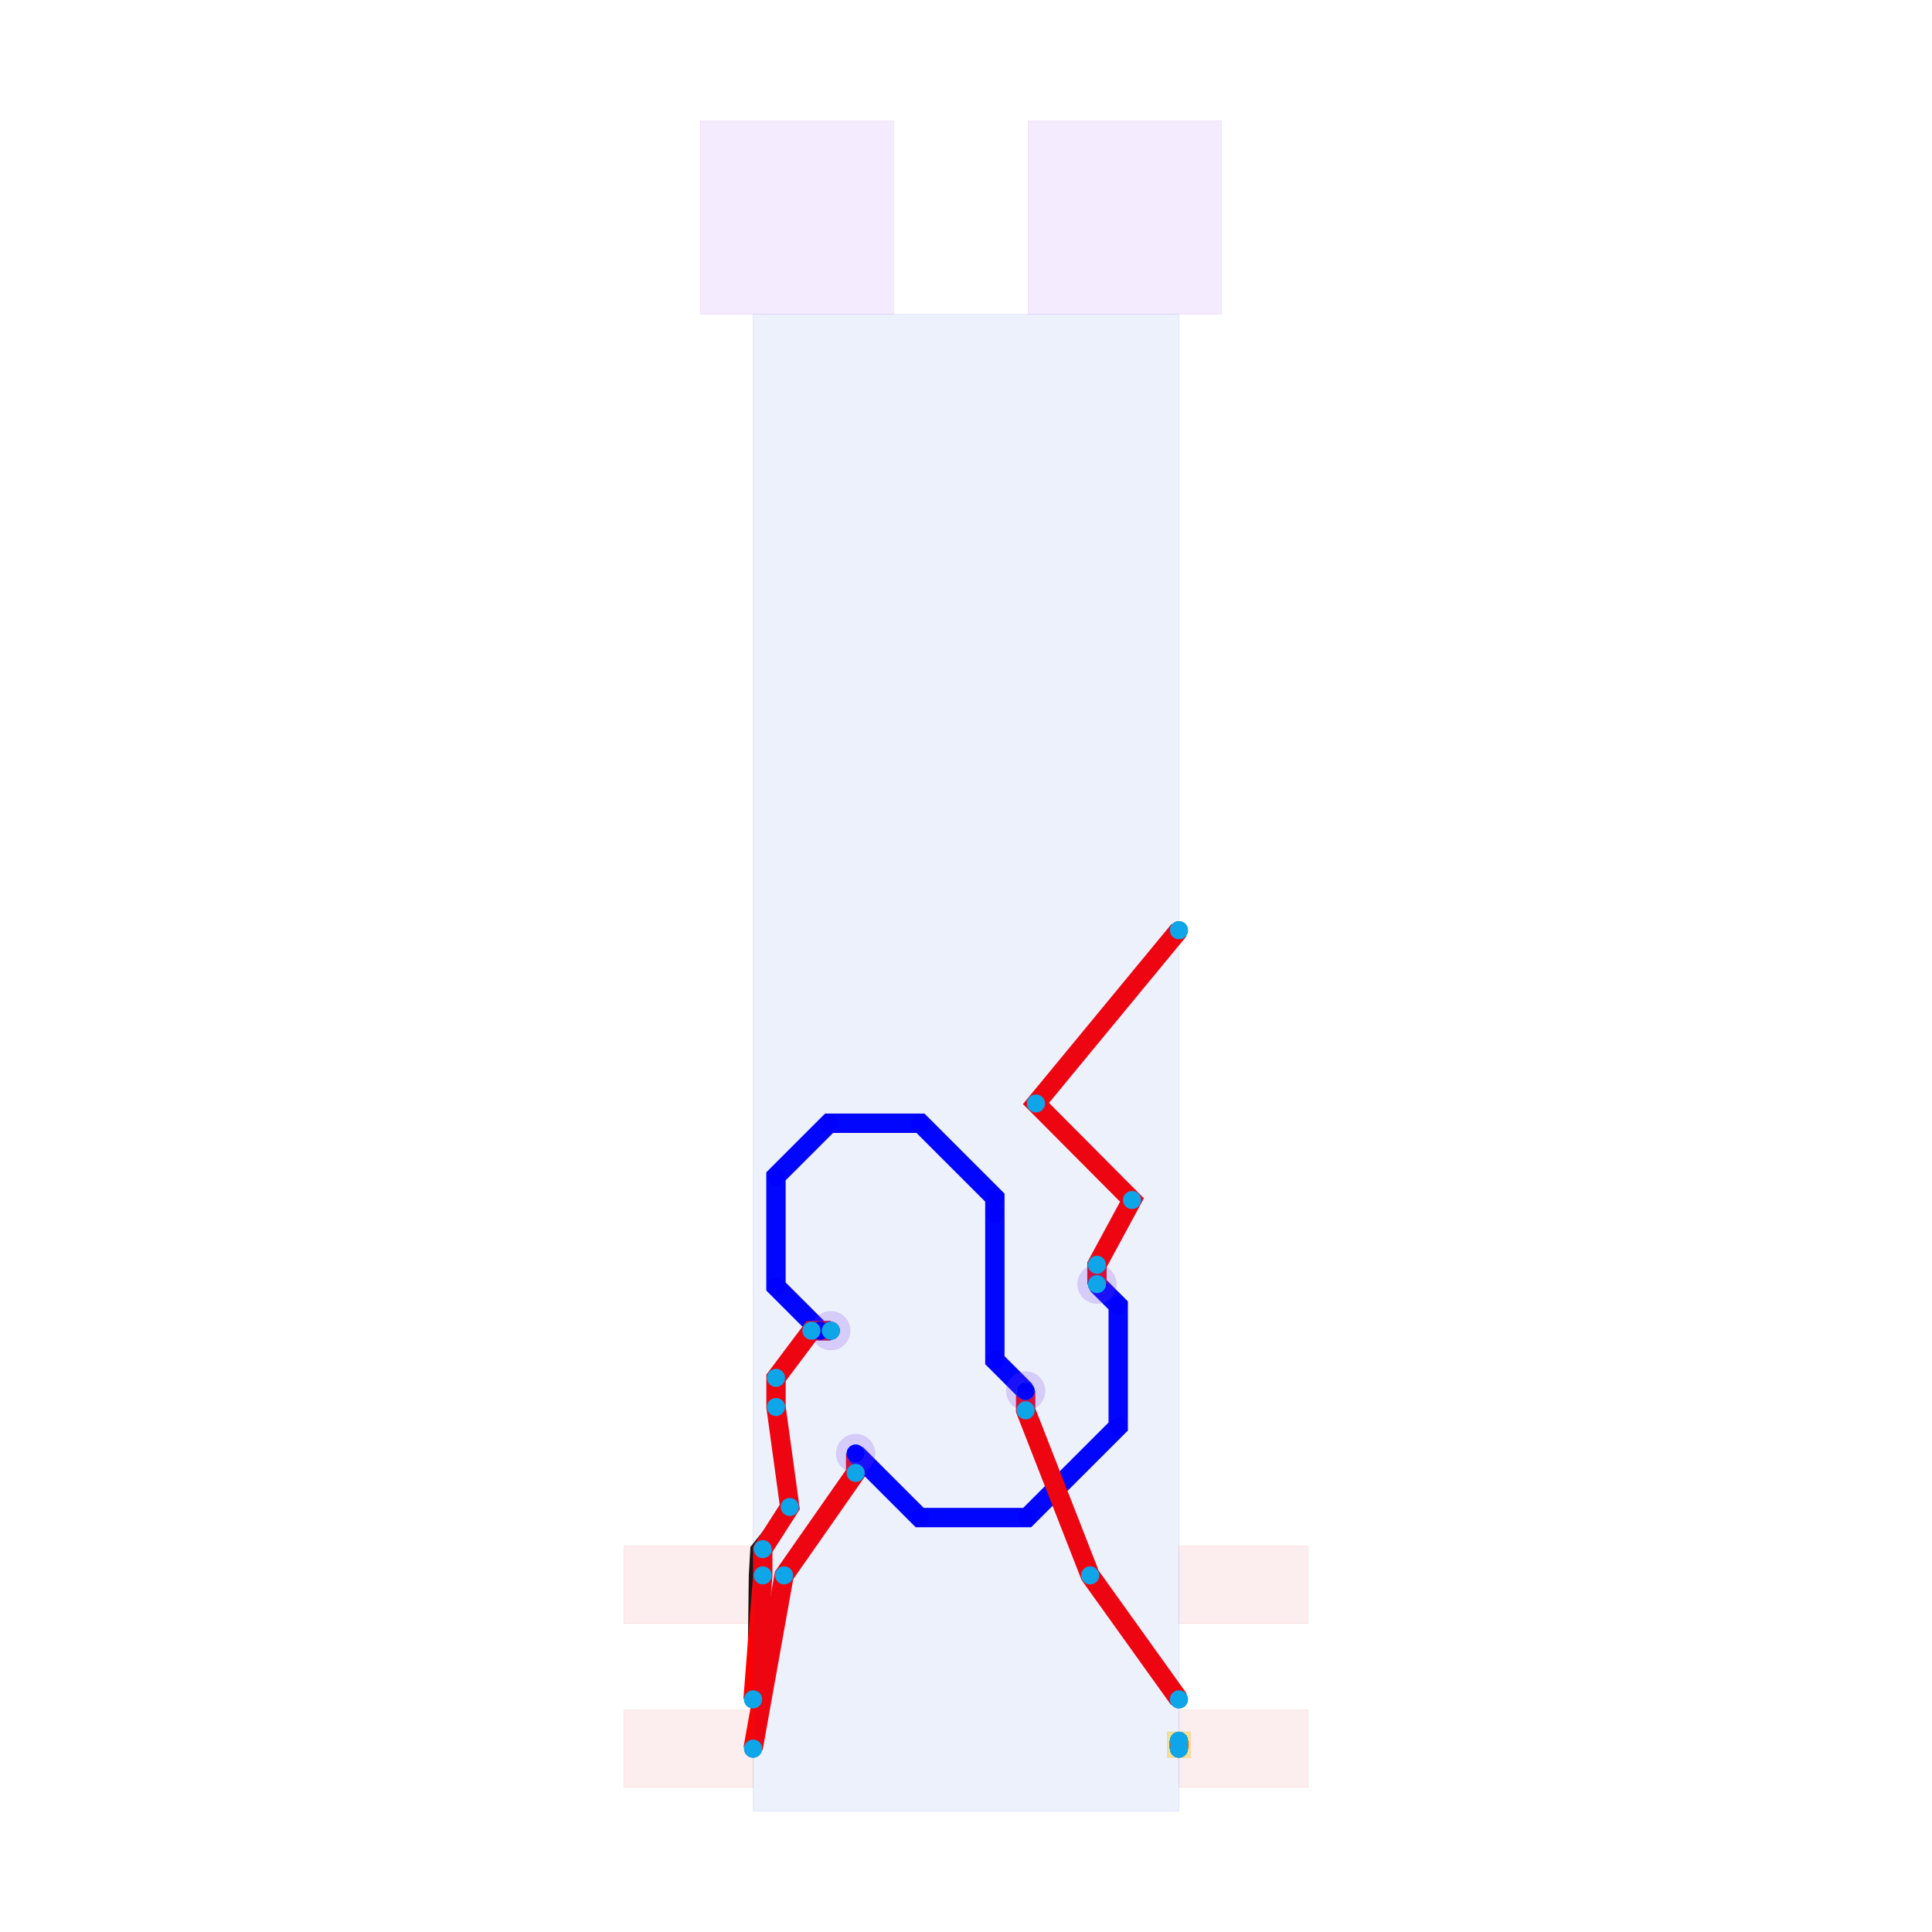
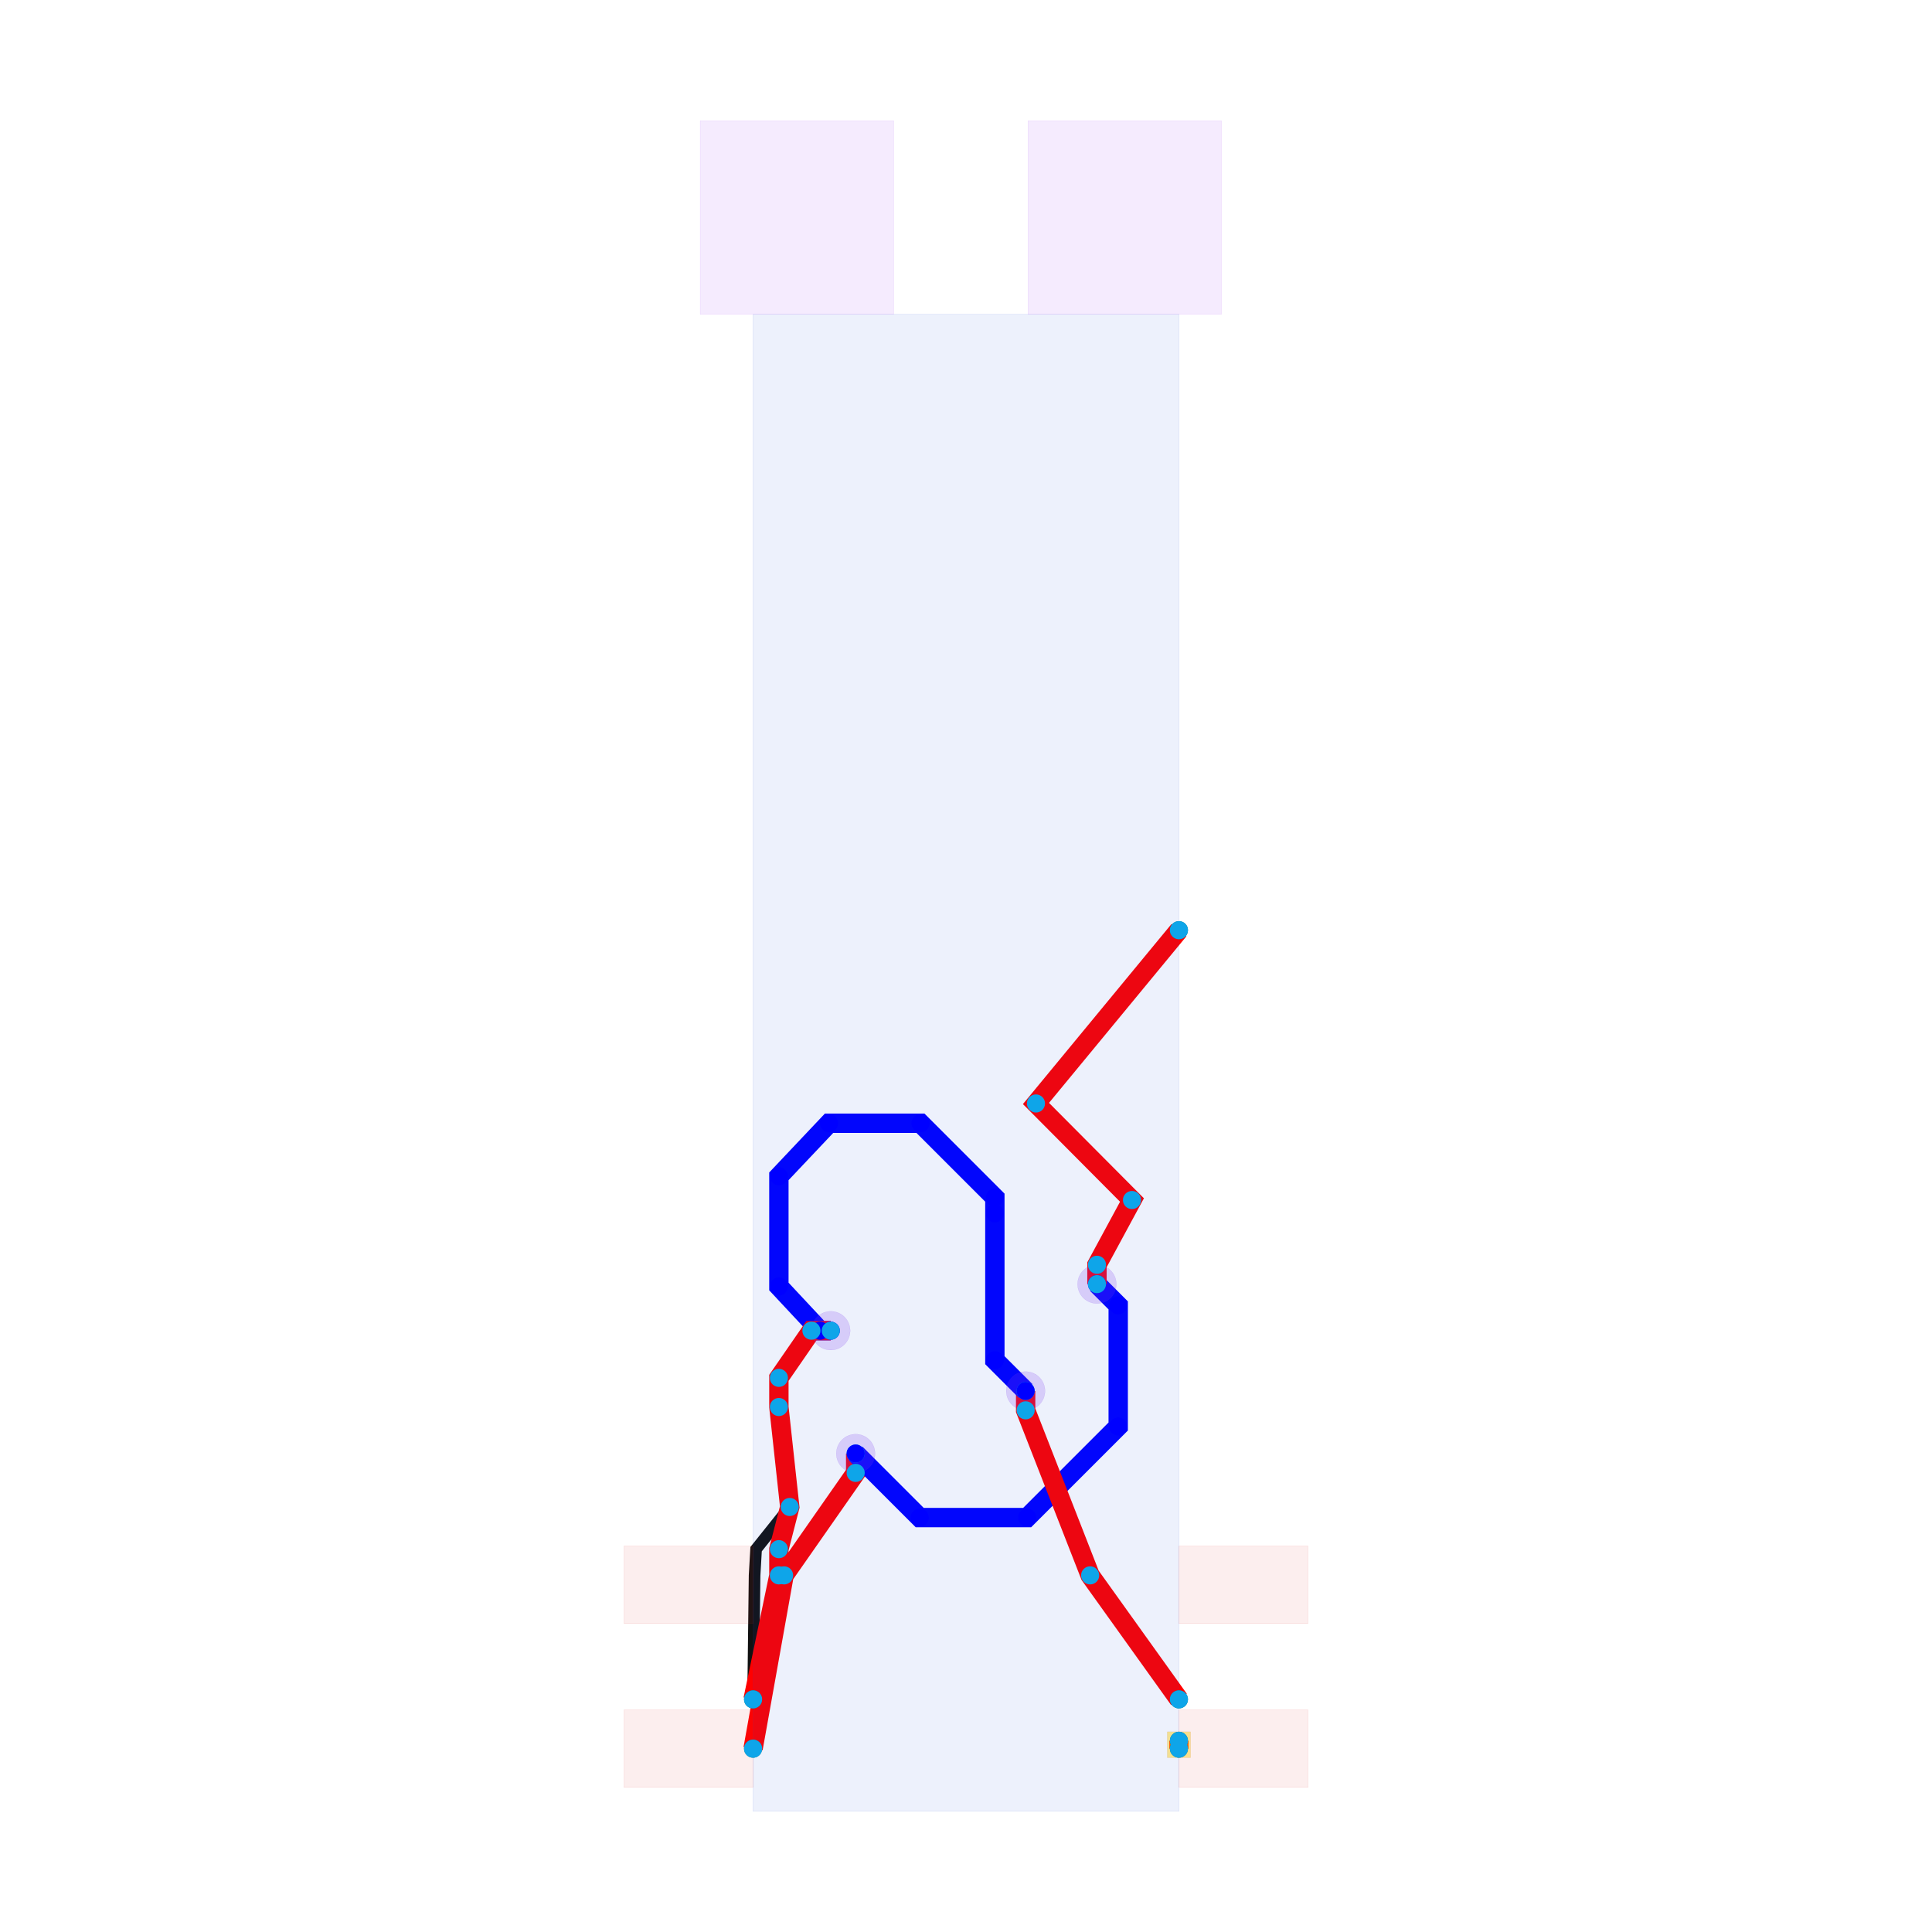
<svg xmlns="http://www.w3.org/2000/svg" width="640" height="640" viewBox="0 0 640 640">
  <rect width="100%" height="100%" fill="white" />
  <g>
    <polyline data-points="-22.1,6.945999999999999 -22.1,6.885" data-type="line" data-label="original:source_net_22_mst1" points="390.534,576.66 390.534,579.267" fill="none" stroke="#111111" stroke-width="3.847" />
  </g>
  <g>
    <polyline data-points="-25.4,6.885 -25.159678666666665,8.227865999999999 -24.604951,9.021963999999999 -24.604951,9.171964" data-type="line" data-label="original:source_net_8_mst2" points="249.466,579.267 259.739,521.862 283.452,487.916 283.452,481.504" fill="none" stroke="#111111" stroke-width="3.847" />
  </g>
  <g>
    <polyline data-points="-24.604951,9.171964 -24.604951,9.171964 -24.108639,8.675652 -23.276166,8.675652 -22.570486,9.381331999999999 -22.570486,10.319981999999998 -22.735174,10.484669999999998" data-type="line" data-label="original:source_net_8_mst2" points="283.452,481.504 283.452,481.504 304.669,502.72 340.255,502.72 370.422,472.554 370.422,432.428 363.382,425.388" fill="none" stroke="#111111" stroke-width="3.847" />
  </g>
  <g>
    <polyline data-points="-22.735174,10.484669999999998 -22.735174,10.484669999999998 -22.735174,10.634669999999998 -22.46373275,11.136552199999999 -23.207815833333335,11.884633999999998 -22.1,13.2275" data-type="line" data-label="original:source_net_8_mst2" points="363.382,425.388 363.382,425.388 363.382,418.976 374.985,397.521 343.177,365.542 390.534,308.137" fill="none" stroke="#111111" stroke-width="3.847" />
  </g>
  <g>
    <polyline data-points="-22.1,7.2669999999999995 -22.788034250000003,8.227865999999999 -23.287796,9.506799999999998 -23.287796,9.656799999999999" data-type="line" data-label="original:source_net_0" points="390.534,562.937 361.122,521.862 339.758,467.19 339.758,460.778" fill="none" stroke="#111111" stroke-width="3.847" />
  </g>
  <g>
    <polyline data-points="-23.287796,9.656799999999999 -23.287796,9.656799999999999 -23.52637,9.895373999999999 -23.52637,11.033787999999998 -23.52637,11.155012999999999 -24.102777,11.731419999999998 -24.811369,11.731419999999998 -25.222591,11.320197999999998 -25.222591,10.466365999999999 -24.880181,10.123955999999998 -24.797736,10.123955999999998" data-type="line" data-label="original:source_net_0" points="339.758,460.778 339.758,460.778 329.56,450.579 329.56,401.914 329.56,396.732 304.919,372.092 274.629,372.092 257.05,389.671 257.05,426.171 271.687,440.808 275.211,440.808" fill="none" stroke="#111111" stroke-width="3.847" />
  </g>
  <g>
    <polyline data-points="-24.797736,10.123955999999998 -24.797736,10.123955999999998 -24.947736,10.123956 -25.222219250000002,9.758369857837744 -25.22221975,9.532466099999999 -25.11575275,8.757753399999999 -25.3765525,8.431019777777777 -25.388276249999997,8.227865999999999 -25.4,7.2669999999999995" data-type="line" data-label="original:source_net_0" points="275.211,440.808 275.211,440.808 268.799,440.808 257.065,456.436 257.065,466.093 261.617,499.211 250.468,513.178 249.967,521.862 249.466,562.937" fill="none" stroke="#111111" stroke-width="3.847" />
  </g>
  <g>
    <polyline data-points="-22.1,6.945999999999999 -22.1,6.885" data-type="line" data-label="source_net_22_mst1" points="390.534,576.66 390.534,579.267" fill="none" stroke="#FF0000" stroke-width="6.412" />
  </g>
  <g>
    <polyline data-points="-25.4,6.885 -25.159678666666665,8.227865999999999 -24.604951,9.021963999999999 -24.604951,9.171964" data-type="line" data-label="source_net_8_mst2" points="249.466,579.267 259.739,521.862 283.452,487.916 283.452,481.504" fill="none" stroke="#FF0000" stroke-width="6.412" />
  </g>
  <g>
    <polyline data-points="-24.604951,9.171964 -24.604951,9.171964 -24.108639,8.675652 -23.276166,8.675652 -22.570486,9.381331999999999 -22.570486,10.319981999999998 -22.735174,10.484669999999998" data-type="line" data-label="source_net_8_mst2" points="283.452,481.504 283.452,481.504 304.669,502.72 340.255,502.72 370.422,472.554 370.422,432.428 363.382,425.388" fill="none" stroke="#0000FF" stroke-width="6.412" />
  </g>
  <g>
    <polyline data-points="-22.735174,10.484669999999998 -22.735174,10.484669999999998 -22.735174,10.634669999999998 -22.46373275,11.136552199999999 -23.207815833333335,11.884633999999998 -22.1,13.2275" data-type="line" data-label="source_net_8_mst2" points="363.382,425.388 363.382,425.388 363.382,418.976 374.985,397.521 343.177,365.542 390.534,308.137" fill="none" stroke="#FF0000" stroke-width="6.412" />
  </g>
  <g>
    <polyline data-points="-22.1,7.2669999999999995 -22.788034250000003,8.227865999999999 -23.287796,9.506799999999998 -23.287796,9.656799999999999" data-type="line" data-label="source_net_0" points="390.534,562.937 361.122,521.862 339.758,467.19 339.758,460.778" fill="none" stroke="#FF0000" stroke-width="6.412" />
  </g>
  <g>
-     <polyline data-points="-23.287796,9.656799999999999 -23.287796,9.656799999999999 -23.52637,9.895373999999999 -23.52637,11.033787999999998 -23.52637,11.155012999999999 -24.102777,11.731419999999998 -24.811369,11.731419999999998 -25.222591,11.320197999999998 -25.222591,10.466365999999999 -24.880181,10.123955999999998 -24.797736,10.123955999999998" data-type="line" data-label="source_net_0" points="339.758,460.778 339.758,460.778 329.56,450.579 329.56,401.914 329.56,396.732 304.919,372.092 274.629,372.092 257.05,389.671 257.05,426.171 271.687,440.808 275.211,440.808" fill="none" stroke="#0000FF" stroke-width="6.412" />
-   </g>
-   <g>
-     <polyline data-points="-24.797736,10.123955999999998 -24.797736,10.123955999999998 -24.947736,10.123956 -25.222219250000002,9.758369857837744 -25.22221975,9.532466099999999 -25.11575275,8.757753399999999 -25.325,8.431019777777777 -25.325,8.227865999999999 -25.4,7.2669999999999995" data-type="line" data-label="source_net_0" points="275.211,440.808 275.211,440.808 268.799,440.808 257.065,456.436 257.065,466.093 261.617,499.211 252.672,513.178 252.672,521.862 249.466,562.937" fill="none" stroke="#FF0000" stroke-width="6.412" />
+     <polyline data-points="-23.287796,9.656799999999999 -23.287796,9.656799999999999 -23.52637,9.895373999999999 -23.52637,11.033787999999998 -23.52637,11.155012999999999 -24.102777,11.731419999999998 -24.811369,11.731419999999998 -25.2,11.320197999999998 -25.2,10.466365999999999 -24.880181,10.123955999999998 -24.797736,10.123955999999998" data-type="line" data-label="source_net_0" points="339.758,460.778 339.758,460.778 329.56,450.579 329.56,401.914 329.56,396.732 304.919,372.092 274.629,372.092 258.015,389.671 258.015,426.171 271.687,440.808 275.211,440.808" fill="none" stroke="#0000FF" stroke-width="6.412" />
+   </g>
+   <g>
+     <polyline data-points="-24.797736,10.123955999999998 -24.797736,10.123955999999998 -24.947736,10.123956 -25.2,9.758369857837744 -25.2,9.532466099999999 -25.11575275,8.757753399999999 -25.2,8.431019777777777 -25.2,8.227865999999999 -25.4,7.2669999999999995" data-type="line" data-label="source_net_0" points="275.211,440.808 275.211,440.808 268.799,440.808 258.015,456.436 258.015,466.093 261.617,499.211 258.015,513.178 258.015,521.862 249.466,562.937" fill="none" stroke="#FF0000" stroke-width="6.412" />
  </g>
  <g>
    <rect data-type="rect" data-label="cmn_7" data-x="-23.75" data-y="12.2" x="249.466" y="104.122" width="141.069" height="495.878" fill="rgba(29, 78, 216, 0.08)" stroke="#1d4ed8" stroke-width="0.023" />
  </g>
  <g>
    <rect data-type="rect" data-label="obstacle:rect:0" data-x="-21.6" data-y="8.155" x="390.534" y="512.153" width="42.748" height="25.649" fill="rgba(220, 38, 38, 0.08)" stroke="#dc2626" stroke-width="0.023" />
  </g>
  <g>
    <rect data-type="rect" data-label="obstacle:rect:1" data-x="-21.6" data-y="6.885" x="390.534" y="566.443" width="42.748" height="25.649" fill="rgba(220, 38, 38, 0.08)" stroke="#dc2626" stroke-width="0.023" />
  </g>
  <g>
    <rect data-type="rect" data-label="obstacle:rect:2" data-x="-25.9" data-y="8.155" x="206.718" y="512.153" width="42.748" height="25.649" fill="rgba(220, 38, 38, 0.08)" stroke="#dc2626" stroke-width="0.023" />
  </g>
  <g>
    <rect data-type="rect" data-label="obstacle:rect:3" data-x="-25.9" data-y="6.885" x="206.718" y="566.443" width="42.748" height="25.649" fill="rgba(220, 38, 38, 0.08)" stroke="#dc2626" stroke-width="0.023" />
  </g>
  <g>
    <rect data-type="rect" data-label="obstacle:oval:4" data-x="-25.06" data-y="18.75" x="231.939" y="40" width="64.122" height="64.122" fill="rgba(168, 85, 247, 0.12)" stroke="#a855f7" stroke-width="0.023" />
  </g>
  <g>
    <rect data-type="rect" data-label="obstacle:oval:5" data-x="-22.52" data-y="18.75" x="340.519" y="40" width="64.122" height="64.122" fill="rgba(168, 85, 247, 0.12)" stroke="#a855f7" stroke-width="0.023" />
  </g>
  <g>
    <rect data-type="rect" data-label="boundry-violation:0:0" data-x="-22.1" data-y="6.9155" x="386.687" y="573.689" width="7.695" height="8.55" fill="rgba(250, 204, 21, 0.45)" stroke="#b45309" stroke-width="0.023" />
  </g>
  <circle data-type="circle" data-label="" data-x="-24.604951" data-y="9.171964" cx="283.452" cy="481.504" r="6.412" fill="rgba(124, 58, 237, 0.2)" stroke="#7c3aed" stroke-width="0.023" />
  <circle data-type="circle" data-label="" data-x="-22.735174" data-y="10.484669999999998" cx="363.382" cy="425.388" r="6.412" fill="rgba(124, 58, 237, 0.2)" stroke="#7c3aed" stroke-width="0.023" />
  <circle data-type="circle" data-label="" data-x="-23.287796" data-y="9.656799999999999" cx="339.758" cy="460.778" r="6.412" fill="rgba(124, 58, 237, 0.2)" stroke="#7c3aed" stroke-width="0.023" />
  <circle data-type="circle" data-label="" data-x="-24.797736" data-y="10.123955999999998" cx="275.211" cy="440.808" r="6.412" fill="rgba(124, 58, 237, 0.2)" stroke="#7c3aed" stroke-width="0.023" />
  <g>
    <circle data-type="point" data-label="source_net_22_mst1" data-x="-22.1" data-y="6.945999999999999" cx="390.534" cy="576.66" r="3" fill="#0f766e" />
  </g>
  <g>
    <circle data-type="point" data-label="source_net_22_mst1" data-x="-22.1" data-y="6.885" cx="390.534" cy="579.267" r="3" fill="#0f766e" />
  </g>
  <g>
    <circle data-type="point" data-label="source_net_0" data-x="-22.1" data-y="7.2669999999999995" cx="390.534" cy="562.937" r="3" fill="#0f766e" />
  </g>
  <g>
    <circle data-type="point" data-label="source_net_0" data-x="-25.4" data-y="7.2669999999999995" cx="249.466" cy="562.937" r="3" fill="#0f766e" />
  </g>
  <g>
    <circle data-type="point" data-label="source_net_8_mst2" data-x="-25.4" data-y="6.885" cx="249.466" cy="579.267" r="3" fill="#0f766e" />
  </g>
  <g>
    <circle data-type="point" data-label="source_net_8_mst2" data-x="-22.1" data-y="13.2275" cx="390.534" cy="308.137" r="3" fill="#0f766e" />
  </g>
  <g>
    <circle data-type="point" data-label="" data-x="-22.1" data-y="6.945999999999999" cx="390.534" cy="576.66" r="3" fill="#0ea5e9" />
  </g>
  <g>
    <circle data-type="point" data-label="" data-x="-22.1" data-y="6.885" cx="390.534" cy="579.267" r="3" fill="#0ea5e9" />
  </g>
  <g>
    <circle data-type="point" data-label="" data-x="-25.4" data-y="6.885" cx="249.466" cy="579.267" r="3" fill="#0ea5e9" />
  </g>
  <g>
    <circle data-type="point" data-label="" data-x="-25.159678666666665" data-y="8.227865999999999" cx="259.739" cy="521.862" r="3" fill="#0ea5e9" />
  </g>
  <g>
    <circle data-type="point" data-label="" data-x="-24.604951" data-y="9.021963999999999" cx="283.452" cy="487.916" r="3" fill="#0ea5e9" />
  </g>
  <g>
    <circle data-type="point" data-label="" data-x="-24.604951" data-y="9.171964" cx="283.452" cy="481.504" r="3" fill="#0ea5e9" />
  </g>
  <g>
    <circle data-type="point" data-label="" data-x="-24.604951" data-y="9.171964" cx="283.452" cy="481.504" r="3" fill="#0000FF" />
  </g>
  <g>
    <circle data-type="point" data-label="" data-x="-24.108639" data-y="8.675652" cx="304.669" cy="502.72" r="3" fill="#0000FF" />
  </g>
  <g>
    <circle data-type="point" data-label="" data-x="-23.276166" data-y="8.675652" cx="340.255" cy="502.72" r="3" fill="#0000FF" />
  </g>
  <g>
    <circle data-type="point" data-label="" data-x="-22.570486" data-y="9.381331999999999" cx="370.422" cy="472.554" r="3" fill="#0000FF" />
  </g>
  <g>
    <circle data-type="point" data-label="" data-x="-22.570486" data-y="10.319981999999998" cx="370.422" cy="432.428" r="3" fill="#0000FF" />
  </g>
  <g>
    <circle data-type="point" data-label="" data-x="-22.735174" data-y="10.484669999999998" cx="363.382" cy="425.388" r="3" fill="#0000FF" />
  </g>
  <g>
    <circle data-type="point" data-label="" data-x="-22.735174" data-y="10.484669999999998" cx="363.382" cy="425.388" r="3" fill="#0ea5e9" />
  </g>
  <g>
    <circle data-type="point" data-label="" data-x="-22.735174" data-y="10.634669999999998" cx="363.382" cy="418.976" r="3" fill="#0ea5e9" />
  </g>
  <g>
    <circle data-type="point" data-label="" data-x="-22.46373275" data-y="11.136552199999999" cx="374.985" cy="397.521" r="3" fill="#0ea5e9" />
  </g>
  <g>
    <circle data-type="point" data-label="" data-x="-23.207815833333335" data-y="11.884633999999998" cx="343.177" cy="365.542" r="3" fill="#0ea5e9" />
  </g>
  <g>
    <circle data-type="point" data-label="" data-x="-22.1" data-y="13.2275" cx="390.534" cy="308.137" r="3" fill="#0ea5e9" />
  </g>
  <g>
    <circle data-type="point" data-label="" data-x="-22.1" data-y="7.2669999999999995" cx="390.534" cy="562.937" r="3" fill="#0ea5e9" />
  </g>
  <g>
    <circle data-type="point" data-label="" data-x="-22.788034250000003" data-y="8.227865999999999" cx="361.122" cy="521.862" r="3" fill="#0ea5e9" />
  </g>
  <g>
    <circle data-type="point" data-label="" data-x="-23.287796" data-y="9.506799999999998" cx="339.758" cy="467.19" r="3" fill="#0ea5e9" />
  </g>
  <g>
    <circle data-type="point" data-label="" data-x="-23.287796" data-y="9.656799999999999" cx="339.758" cy="460.778" r="3" fill="#0ea5e9" />
  </g>
  <g>
    <circle data-type="point" data-label="" data-x="-23.287796" data-y="9.656799999999999" cx="339.758" cy="460.778" r="3" fill="#0000FF" />
  </g>
  <g>
    <circle data-type="point" data-label="" data-x="-23.52637" data-y="9.895373999999999" cx="329.56" cy="450.579" r="3" fill="#0000FF" />
  </g>
  <g>
    <circle data-type="point" data-label="" data-x="-23.52637" data-y="11.033787999999998" cx="329.56" cy="401.914" r="3" fill="#0000FF" />
  </g>
  <g>
    <circle data-type="point" data-label="" data-x="-23.52637" data-y="11.155012999999999" cx="329.56" cy="396.732" r="3" fill="#0000FF" />
  </g>
  <g>
    <circle data-type="point" data-label="" data-x="-24.102777" data-y="11.731419999999998" cx="304.919" cy="372.092" r="3" fill="#0000FF" />
  </g>
  <g>
    <circle data-type="point" data-label="" data-x="-24.811369" data-y="11.731419999999998" cx="274.629" cy="372.092" r="3" fill="#0000FF" />
  </g>
  <g>
-     <circle data-type="point" data-label="" data-x="-25.222591" data-y="11.320197999999998" cx="257.05" cy="389.671" r="3" fill="#0000FF" />
-   </g>
-   <g>
-     <circle data-type="point" data-label="" data-x="-25.222591" data-y="10.466365999999999" cx="257.05" cy="426.171" r="3" fill="#0000FF" />
+     <circle data-type="point" data-label="" data-x="-25.2" data-y="11.320197999999998" cx="258.015" cy="389.671" r="3" fill="#0000FF" />
+   </g>
+   <g>
+     <circle data-type="point" data-label="" data-x="-25.2" data-y="10.466365999999999" cx="258.015" cy="426.171" r="3" fill="#0000FF" />
  </g>
  <g>
    <circle data-type="point" data-label="" data-x="-24.880181" data-y="10.123955999999998" cx="271.687" cy="440.808" r="3" fill="#0000FF" />
  </g>
  <g>
    <circle data-type="point" data-label="" data-x="-24.797736" data-y="10.123955999999998" cx="275.211" cy="440.808" r="3" fill="#0000FF" />
  </g>
  <g>
    <circle data-type="point" data-label="" data-x="-24.797736" data-y="10.123955999999998" cx="275.211" cy="440.808" r="3" fill="#0ea5e9" />
  </g>
  <g>
    <circle data-type="point" data-label="" data-x="-24.947736" data-y="10.123956" cx="268.799" cy="440.808" r="3" fill="#0ea5e9" />
  </g>
  <g>
-     <circle data-type="point" data-label="" data-x="-25.222219250000002" data-y="9.758369857837744" cx="257.065" cy="456.436" r="3" fill="#0ea5e9" />
-   </g>
-   <g>
-     <circle data-type="point" data-label="" data-x="-25.22221975" data-y="9.532466099999999" cx="257.065" cy="466.093" r="3" fill="#0ea5e9" />
+     <circle data-type="point" data-label="" data-x="-25.2" data-y="9.758369857837744" cx="258.015" cy="456.436" r="3" fill="#0ea5e9" />
+   </g>
+   <g>
+     <circle data-type="point" data-label="" data-x="-25.2" data-y="9.532466099999999" cx="258.015" cy="466.093" r="3" fill="#0ea5e9" />
  </g>
  <g>
    <circle data-type="point" data-label="" data-x="-25.11575275" data-y="8.757753399999999" cx="261.617" cy="499.211" r="3" fill="#0ea5e9" />
  </g>
  <g>
-     <circle data-type="point" data-label="" data-x="-25.325" data-y="8.431019777777777" cx="252.672" cy="513.178" r="3" fill="#0ea5e9" />
-   </g>
-   <g>
-     <circle data-type="point" data-label="" data-x="-25.325" data-y="8.227865999999999" cx="252.672" cy="521.862" r="3" fill="#0ea5e9" />
+     <circle data-type="point" data-label="" data-x="-25.2" data-y="8.431019777777777" cx="258.015" cy="513.178" r="3" fill="#0ea5e9" />
+   </g>
+   <g>
+     <circle data-type="point" data-label="" data-x="-25.2" data-y="8.227865999999999" cx="258.015" cy="521.862" r="3" fill="#0ea5e9" />
  </g>
  <g>
    <circle data-type="point" data-label="" data-x="-25.4" data-y="7.2669999999999995" cx="249.466" cy="562.937" r="3" fill="#0ea5e9" />
  </g>
  <g id="crosshair" style="display: none">
    <line id="crosshair-h" y1="0" y2="640" stroke="#666" stroke-width="0.5" />
    <line id="crosshair-v" x1="0" x2="640" stroke="#666" stroke-width="0.5" />
    <text id="coordinates" font-family="monospace" font-size="12" fill="#666" />
  </g>
</svg>
